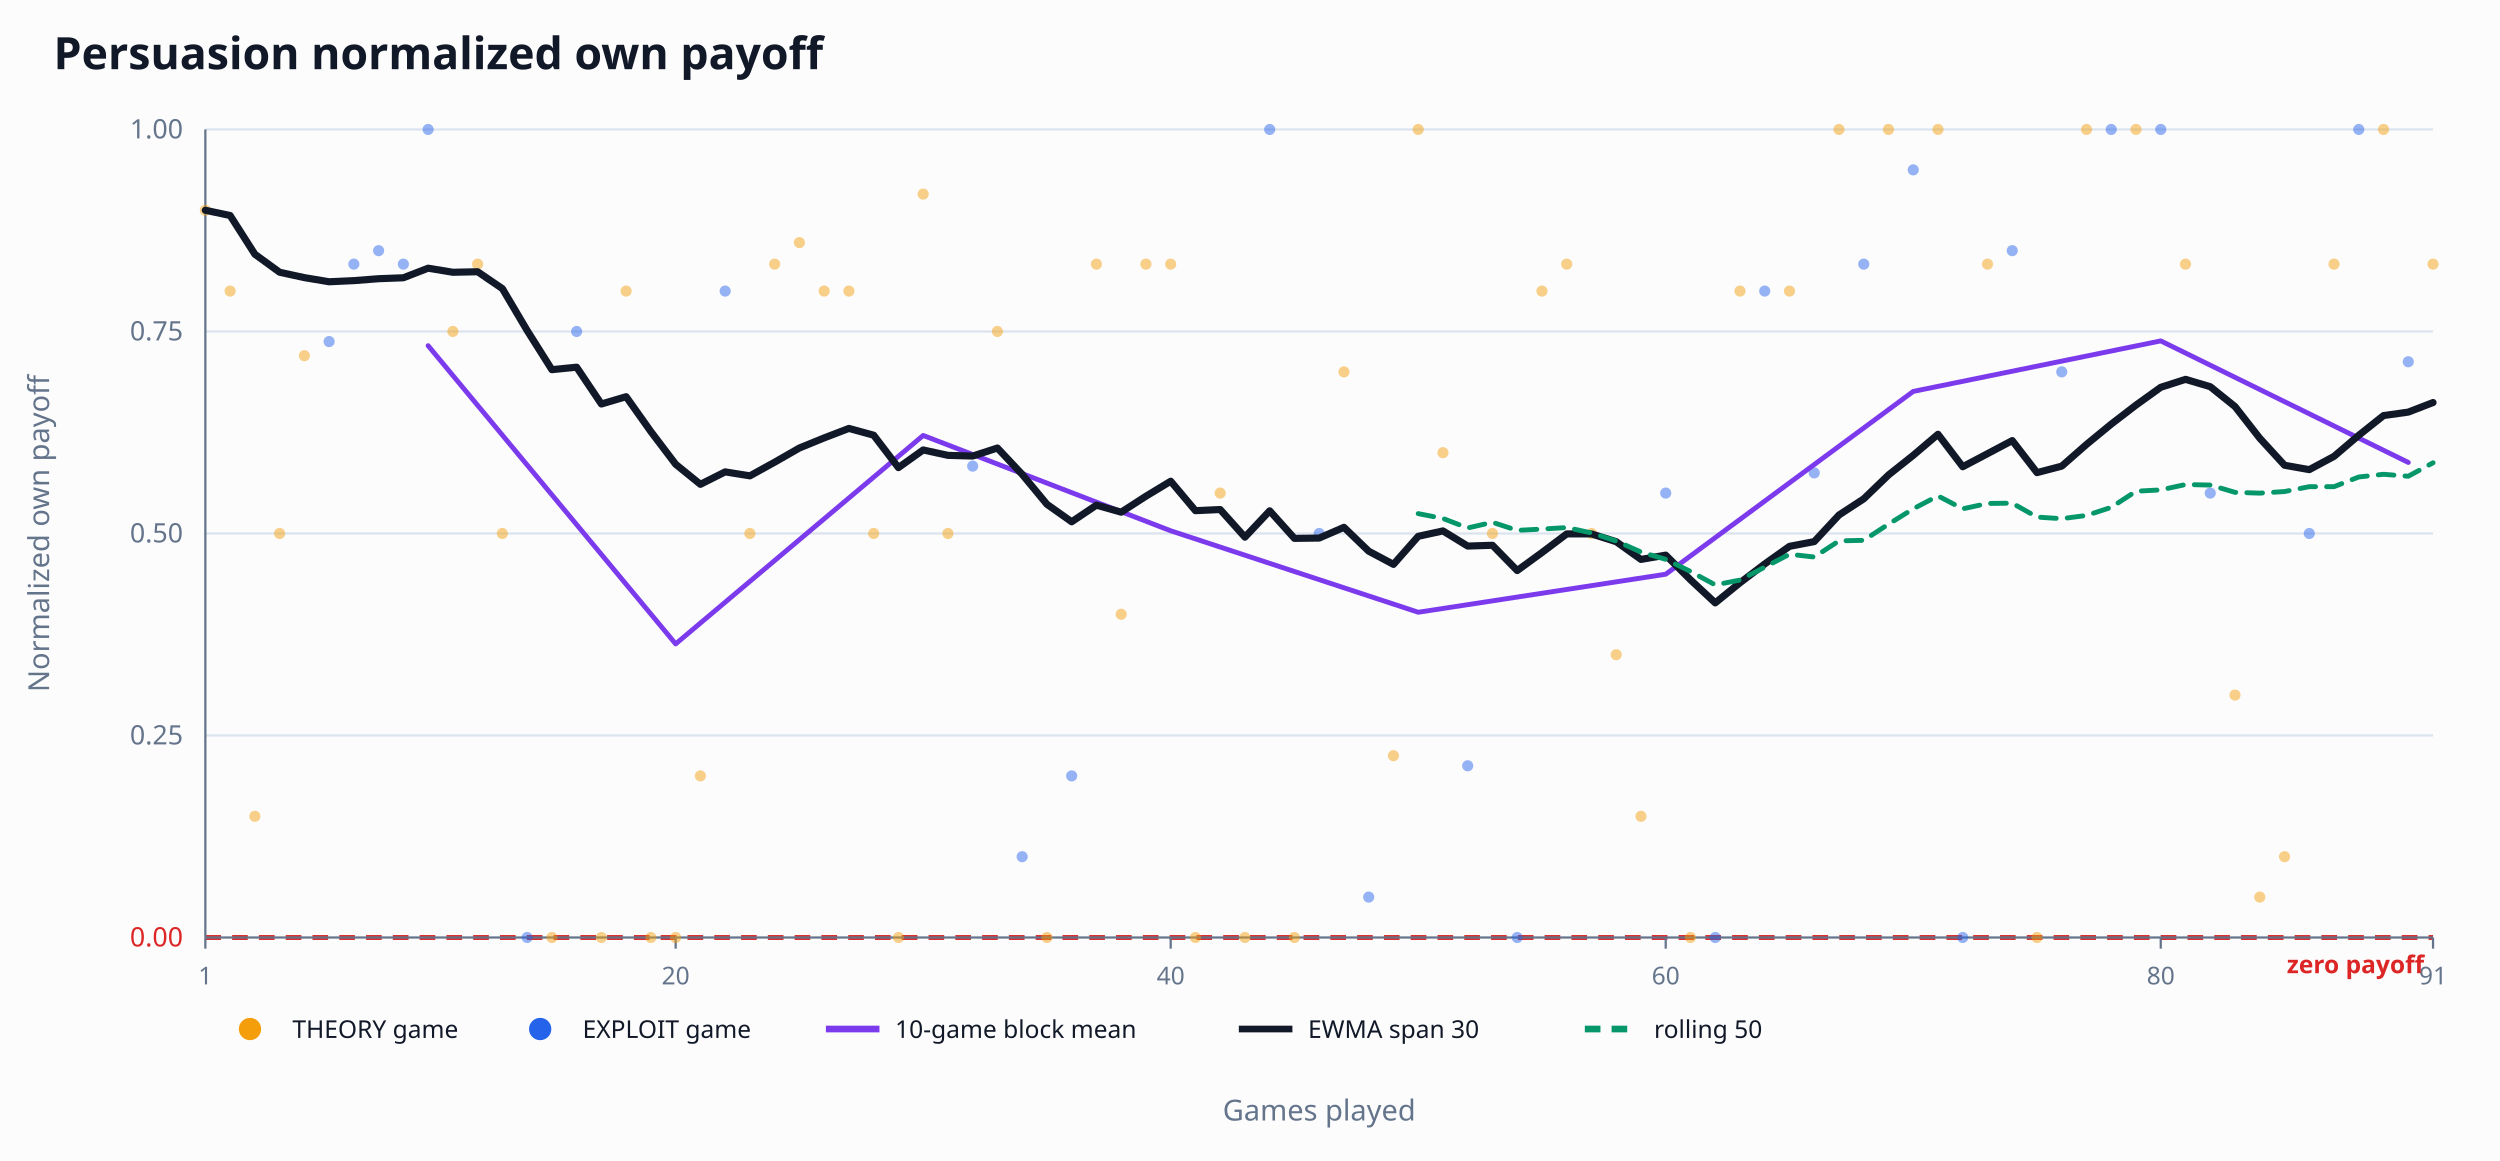
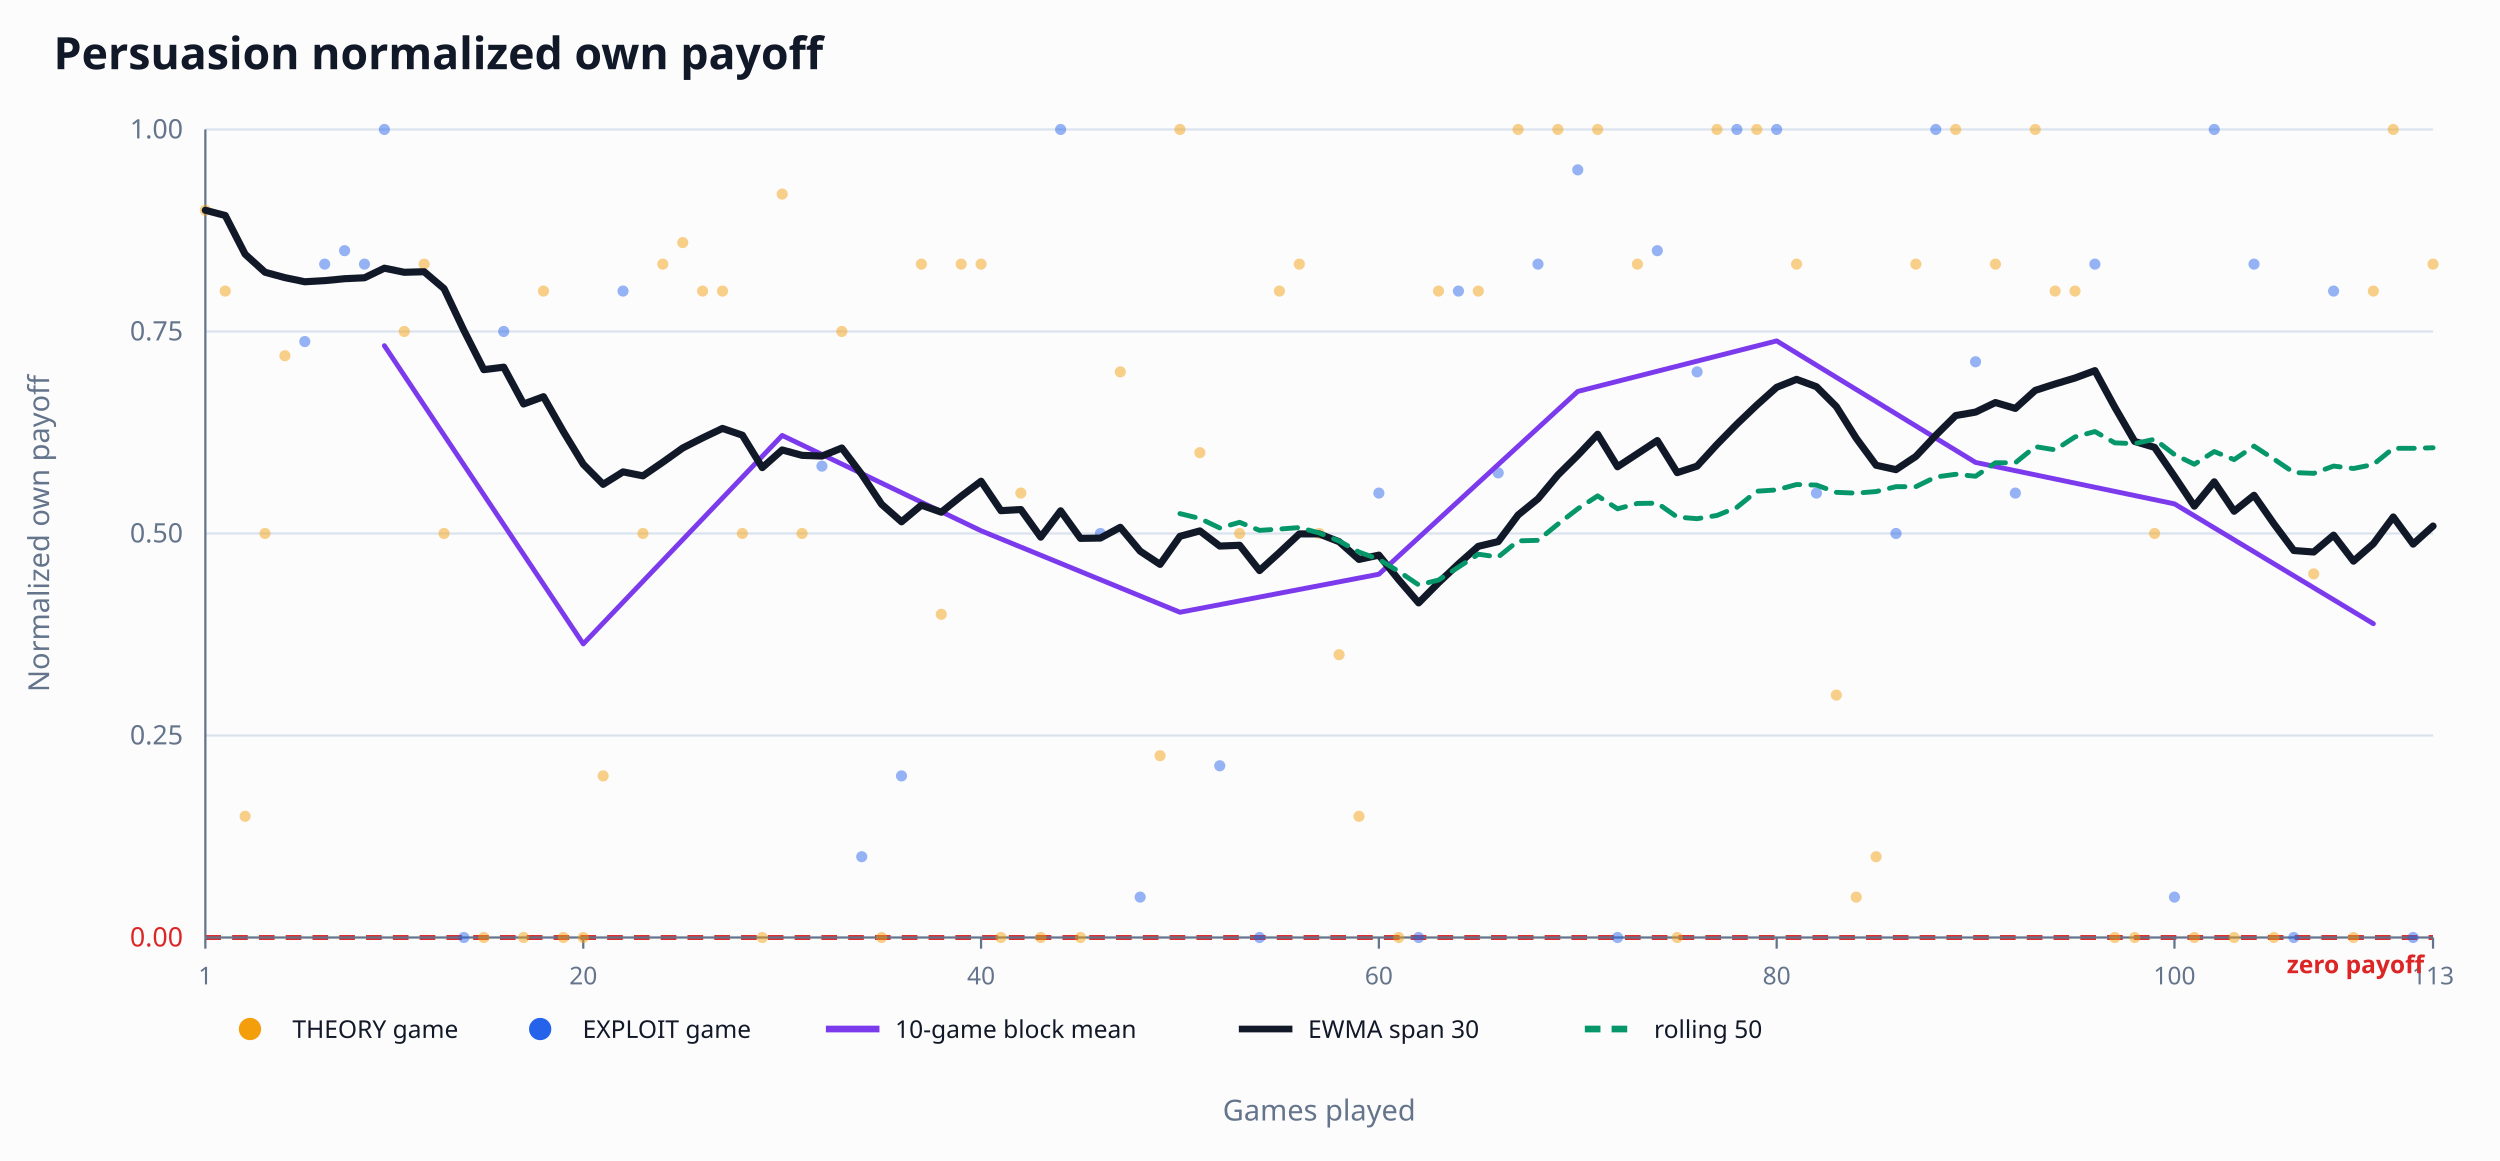
<svg xmlns="http://www.w3.org/2000/svg" width="1120" height="520" viewBox="0 0 1120 520">
  <rect width="100%" height="100%" fill="#fcfcfd" />
  <text x="24" y="31" font-family="system-ui,sans-serif" font-size="20" font-weight="700" fill="#111827">Persuasion normalized own payoff</text>
  <line x1="92" y1="420.00" x2="1090" y2="420.00" stroke="#dc2626" stroke-width="2.2" stroke-dasharray="7,5" />
  <text x="82" y="424.00" text-anchor="end" font-family="system-ui,sans-serif" font-size="12" fill="#dc2626">0.00</text>
  <line x1="92" y1="329.50" x2="1090" y2="329.50" stroke="#dbe3ee" stroke-width="1" />
  <text x="82" y="333.50" text-anchor="end" font-family="system-ui,sans-serif" font-size="12" fill="#64748b">0.25</text>
  <line x1="92" y1="239.00" x2="1090" y2="239.00" stroke="#dbe3ee" stroke-width="1" />
  <text x="82" y="243.00" text-anchor="end" font-family="system-ui,sans-serif" font-size="12" fill="#64748b">0.50</text>
  <line x1="92" y1="148.50" x2="1090" y2="148.50" stroke="#dbe3ee" stroke-width="1" />
  <text x="82" y="152.50" text-anchor="end" font-family="system-ui,sans-serif" font-size="12" fill="#64748b">0.75</text>
  <line x1="92" y1="58.00" x2="1090" y2="58.00" stroke="#dbe3ee" stroke-width="1" />
  <text x="82" y="62.00" text-anchor="end" font-family="system-ui,sans-serif" font-size="12" fill="#64748b">1.00</text>
  <line x1="92.00" y1="420" x2="92.00" y2="425" stroke="#64748b" />
  <text x="92.00" y="441" text-anchor="middle" font-family="system-ui,sans-serif" font-size="11" fill="#64748b">1</text>
-   <line x1="302.69" y1="420" x2="302.69" y2="425" stroke="#64748b" />
-   <text x="302.69" y="441" text-anchor="middle" font-family="system-ui,sans-serif" font-size="11" fill="#64748b">20</text>
-   <line x1="524.47" y1="420" x2="524.47" y2="425" stroke="#64748b" />
-   <text x="524.47" y="441" text-anchor="middle" font-family="system-ui,sans-serif" font-size="11" fill="#64748b">40</text>
-   <line x1="746.24" y1="420" x2="746.24" y2="425" stroke="#64748b" />
-   <text x="746.24" y="441" text-anchor="middle" font-family="system-ui,sans-serif" font-size="11" fill="#64748b">60</text>
-   <line x1="968.02" y1="420" x2="968.02" y2="425" stroke="#64748b" />
-   <text x="968.02" y="441" text-anchor="middle" font-family="system-ui,sans-serif" font-size="11" fill="#64748b">80</text>
+   <line x1="261.30" y1="420" x2="261.30" y2="425" stroke="#64748b" />
+   <text x="261.30" y="441" text-anchor="middle" font-family="system-ui,sans-serif" font-size="11" fill="#64748b">20</text>
+   <line x1="439.52" y1="420" x2="439.52" y2="425" stroke="#64748b" />
+   <text x="439.52" y="441" text-anchor="middle" font-family="system-ui,sans-serif" font-size="11" fill="#64748b">40</text>
+   <line x1="617.73" y1="420" x2="617.73" y2="425" stroke="#64748b" />
+   <text x="617.73" y="441" text-anchor="middle" font-family="system-ui,sans-serif" font-size="11" fill="#64748b">60</text>
+   <line x1="795.95" y1="420" x2="795.95" y2="425" stroke="#64748b" />
+   <text x="795.95" y="441" text-anchor="middle" font-family="system-ui,sans-serif" font-size="11" fill="#64748b">80</text>
+   <line x1="974.16" y1="420" x2="974.16" y2="425" stroke="#64748b" />
+   <text x="974.16" y="441" text-anchor="middle" font-family="system-ui,sans-serif" font-size="11" fill="#64748b">100</text>
  <line x1="1090.00" y1="420" x2="1090.00" y2="425" stroke="#64748b" />
-   <text x="1090.00" y="441" text-anchor="middle" font-family="system-ui,sans-serif" font-size="11" fill="#64748b">91</text>
+   <text x="1090.00" y="441" text-anchor="middle" font-family="system-ui,sans-serif" font-size="11" fill="#64748b">113</text>
  <line x1="92" y1="58" x2="92" y2="420" stroke="#64748b" />
  <line x1="92" y1="420" x2="1090" y2="420" stroke="#64748b" />
  <text x="591.00" y="502" text-anchor="middle" font-family="system-ui,sans-serif" font-size="13" fill="#64748b">Games played</text>
  <text x="22" y="239.00" text-anchor="middle" transform="rotate(-90 22 239.00)" font-family="system-ui,sans-serif" font-size="13" fill="#64748b">Normalized own payoff</text>
  <text x="1086" y="436.00" text-anchor="end" font-family="system-ui,sans-serif" font-size="11" font-weight="700" fill="#dc2626">zero payoff</text>
  <circle cx="92.00" cy="94.20" r="2.5" fill="#f59e0b" opacity="0.48" />
-   <circle cx="103.09" cy="130.40" r="2.5" fill="#f59e0b" opacity="0.48" />
-   <circle cx="114.18" cy="365.70" r="2.5" fill="#f59e0b" opacity="0.48" />
-   <circle cx="125.27" cy="239.00" r="2.5" fill="#f59e0b" opacity="0.48" />
-   <circle cx="136.36" cy="159.36" r="2.5" fill="#f59e0b" opacity="0.48" />
-   <circle cx="147.44" cy="153.02" r="2.5" fill="#2563eb" opacity="0.48" />
-   <circle cx="158.53" cy="118.33" r="2.5" fill="#2563eb" opacity="0.48" />
-   <circle cx="169.62" cy="112.30" r="2.5" fill="#2563eb" opacity="0.48" />
-   <circle cx="180.71" cy="118.33" r="2.5" fill="#2563eb" opacity="0.48" />
-   <circle cx="191.80" cy="58.00" r="2.5" fill="#2563eb" opacity="0.48" />
-   <circle cx="202.89" cy="148.50" r="2.5" fill="#f59e0b" opacity="0.48" />
-   <circle cx="213.98" cy="118.33" r="2.5" fill="#f59e0b" opacity="0.48" />
-   <circle cx="225.07" cy="239.00" r="2.5" fill="#f59e0b" opacity="0.48" />
-   <circle cx="236.16" cy="420.00" r="2.5" fill="#2563eb" opacity="0.48" />
-   <circle cx="247.24" cy="420.00" r="2.5" fill="#f59e0b" opacity="0.48" />
-   <circle cx="258.33" cy="148.50" r="2.5" fill="#2563eb" opacity="0.48" />
-   <circle cx="269.42" cy="420.00" r="2.5" fill="#f59e0b" opacity="0.48" />
-   <circle cx="280.51" cy="130.40" r="2.5" fill="#f59e0b" opacity="0.48" />
-   <circle cx="291.60" cy="420.00" r="2.5" fill="#f59e0b" opacity="0.48" />
-   <circle cx="302.69" cy="420.00" r="2.5" fill="#f59e0b" opacity="0.48" />
-   <circle cx="313.78" cy="347.60" r="2.5" fill="#f59e0b" opacity="0.48" />
-   <circle cx="324.87" cy="130.40" r="2.5" fill="#2563eb" opacity="0.48" />
-   <circle cx="335.96" cy="239.00" r="2.5" fill="#f59e0b" opacity="0.48" />
-   <circle cx="347.04" cy="118.33" r="2.5" fill="#f59e0b" opacity="0.48" />
-   <circle cx="358.13" cy="108.68" r="2.5" fill="#f59e0b" opacity="0.48" />
-   <circle cx="369.22" cy="130.40" r="2.5" fill="#f59e0b" opacity="0.48" />
-   <circle cx="380.31" cy="130.40" r="2.5" fill="#f59e0b" opacity="0.48" />
-   <circle cx="391.40" cy="239.00" r="2.5" fill="#f59e0b" opacity="0.48" />
-   <circle cx="402.49" cy="420.00" r="2.5" fill="#f59e0b" opacity="0.48" />
-   <circle cx="413.58" cy="86.96" r="2.5" fill="#f59e0b" opacity="0.48" />
-   <circle cx="424.67" cy="239.00" r="2.5" fill="#f59e0b" opacity="0.48" />
-   <circle cx="435.76" cy="208.83" r="2.5" fill="#2563eb" opacity="0.48" />
-   <circle cx="446.84" cy="148.50" r="2.5" fill="#f59e0b" opacity="0.48" />
-   <circle cx="457.93" cy="383.80" r="2.5" fill="#2563eb" opacity="0.48" />
-   <circle cx="469.02" cy="420.00" r="2.5" fill="#f59e0b" opacity="0.48" />
-   <circle cx="480.11" cy="347.60" r="2.5" fill="#2563eb" opacity="0.48" />
-   <circle cx="491.20" cy="118.33" r="2.5" fill="#f59e0b" opacity="0.48" />
-   <circle cx="502.29" cy="275.20" r="2.5" fill="#f59e0b" opacity="0.48" />
-   <circle cx="513.38" cy="118.33" r="2.5" fill="#f59e0b" opacity="0.48" />
-   <circle cx="524.47" cy="118.33" r="2.5" fill="#f59e0b" opacity="0.48" />
-   <circle cx="535.56" cy="420.00" r="2.5" fill="#f59e0b" opacity="0.48" />
-   <circle cx="546.64" cy="220.90" r="2.5" fill="#f59e0b" opacity="0.48" />
-   <circle cx="557.73" cy="420.00" r="2.5" fill="#f59e0b" opacity="0.48" />
-   <circle cx="568.82" cy="58.00" r="2.5" fill="#2563eb" opacity="0.48" />
-   <circle cx="579.91" cy="420.00" r="2.5" fill="#f59e0b" opacity="0.48" />
-   <circle cx="591.00" cy="239.00" r="2.5" fill="#2563eb" opacity="0.48" />
-   <circle cx="602.09" cy="166.60" r="2.5" fill="#f59e0b" opacity="0.48" />
-   <circle cx="613.18" cy="401.90" r="2.5" fill="#2563eb" opacity="0.48" />
-   <circle cx="624.27" cy="338.55" r="2.5" fill="#f59e0b" opacity="0.48" />
-   <circle cx="635.36" cy="58.00" r="2.5" fill="#f59e0b" opacity="0.48" />
-   <circle cx="646.44" cy="202.80" r="2.5" fill="#f59e0b" opacity="0.48" />
-   <circle cx="657.53" cy="343.07" r="2.5" fill="#2563eb" opacity="0.48" />
-   <circle cx="668.62" cy="239.00" r="2.5" fill="#f59e0b" opacity="0.48" />
-   <circle cx="679.71" cy="420.00" r="2.5" fill="#2563eb" opacity="0.48" />
-   <circle cx="690.80" cy="130.40" r="2.5" fill="#f59e0b" opacity="0.48" />
-   <circle cx="701.89" cy="118.33" r="2.5" fill="#f59e0b" opacity="0.48" />
-   <circle cx="712.98" cy="239.00" r="2.5" fill="#f59e0b" opacity="0.48" />
-   <circle cx="724.07" cy="293.30" r="2.5" fill="#f59e0b" opacity="0.48" />
-   <circle cx="735.16" cy="365.70" r="2.5" fill="#f59e0b" opacity="0.48" />
-   <circle cx="746.24" cy="220.90" r="2.5" fill="#2563eb" opacity="0.48" />
-   <circle cx="757.33" cy="420.00" r="2.5" fill="#f59e0b" opacity="0.48" />
-   <circle cx="768.42" cy="420.00" r="2.5" fill="#2563eb" opacity="0.48" />
-   <circle cx="779.51" cy="130.40" r="2.5" fill="#f59e0b" opacity="0.48" />
-   <circle cx="790.60" cy="130.40" r="2.5" fill="#2563eb" opacity="0.48" />
-   <circle cx="801.69" cy="130.40" r="2.5" fill="#f59e0b" opacity="0.48" />
-   <circle cx="812.78" cy="211.85" r="2.5" fill="#2563eb" opacity="0.48" />
-   <circle cx="823.87" cy="58.00" r="2.5" fill="#f59e0b" opacity="0.48" />
-   <circle cx="834.96" cy="118.33" r="2.5" fill="#2563eb" opacity="0.48" />
-   <circle cx="846.04" cy="58.00" r="2.5" fill="#f59e0b" opacity="0.48" />
-   <circle cx="857.13" cy="76.10" r="2.5" fill="#2563eb" opacity="0.48" />
-   <circle cx="868.22" cy="58.00" r="2.5" fill="#f59e0b" opacity="0.48" />
-   <circle cx="879.31" cy="420.00" r="2.5" fill="#2563eb" opacity="0.48" />
-   <circle cx="890.40" cy="118.33" r="2.5" fill="#f59e0b" opacity="0.48" />
-   <circle cx="901.49" cy="112.30" r="2.5" fill="#2563eb" opacity="0.48" />
-   <circle cx="912.58" cy="420.00" r="2.5" fill="#f59e0b" opacity="0.48" />
-   <circle cx="923.67" cy="166.60" r="2.5" fill="#2563eb" opacity="0.48" />
-   <circle cx="934.76" cy="58.00" r="2.5" fill="#f59e0b" opacity="0.48" />
-   <circle cx="945.84" cy="58.00" r="2.5" fill="#2563eb" opacity="0.48" />
-   <circle cx="956.93" cy="58.00" r="2.5" fill="#f59e0b" opacity="0.48" />
-   <circle cx="968.02" cy="58.00" r="2.5" fill="#2563eb" opacity="0.48" />
-   <circle cx="979.11" cy="118.33" r="2.5" fill="#f59e0b" opacity="0.48" />
-   <circle cx="990.20" cy="220.90" r="2.5" fill="#2563eb" opacity="0.48" />
-   <circle cx="1001.29" cy="311.40" r="2.5" fill="#f59e0b" opacity="0.48" />
-   <circle cx="1012.38" cy="401.90" r="2.5" fill="#f59e0b" opacity="0.48" />
-   <circle cx="1023.47" cy="383.80" r="2.5" fill="#f59e0b" opacity="0.48" />
-   <circle cx="1034.56" cy="239.00" r="2.5" fill="#2563eb" opacity="0.48" />
-   <circle cx="1045.64" cy="118.33" r="2.5" fill="#f59e0b" opacity="0.48" />
-   <circle cx="1056.73" cy="58.00" r="2.5" fill="#2563eb" opacity="0.48" />
-   <circle cx="1067.82" cy="58.00" r="2.5" fill="#f59e0b" opacity="0.48" />
-   <circle cx="1078.91" cy="162.07" r="2.5" fill="#2563eb" opacity="0.48" />
+   <circle cx="100.91" cy="130.40" r="2.5" fill="#f59e0b" opacity="0.48" />
+   <circle cx="109.82" cy="365.70" r="2.5" fill="#f59e0b" opacity="0.48" />
+   <circle cx="118.73" cy="239.00" r="2.5" fill="#f59e0b" opacity="0.48" />
+   <circle cx="127.64" cy="159.36" r="2.5" fill="#f59e0b" opacity="0.48" />
+   <circle cx="136.55" cy="153.02" r="2.5" fill="#2563eb" opacity="0.48" />
+   <circle cx="145.46" cy="118.33" r="2.5" fill="#2563eb" opacity="0.48" />
+   <circle cx="154.38" cy="112.30" r="2.5" fill="#2563eb" opacity="0.48" />
+   <circle cx="163.29" cy="118.33" r="2.5" fill="#2563eb" opacity="0.48" />
+   <circle cx="172.20" cy="58.00" r="2.5" fill="#2563eb" opacity="0.48" />
+   <circle cx="181.11" cy="148.50" r="2.5" fill="#f59e0b" opacity="0.48" />
+   <circle cx="190.02" cy="118.33" r="2.5" fill="#f59e0b" opacity="0.48" />
+   <circle cx="198.93" cy="239.00" r="2.5" fill="#f59e0b" opacity="0.48" />
+   <circle cx="207.84" cy="420.00" r="2.5" fill="#2563eb" opacity="0.48" />
+   <circle cx="216.75" cy="420.00" r="2.5" fill="#f59e0b" opacity="0.48" />
+   <circle cx="225.66" cy="148.50" r="2.5" fill="#2563eb" opacity="0.48" />
+   <circle cx="234.57" cy="420.00" r="2.5" fill="#f59e0b" opacity="0.48" />
+   <circle cx="243.48" cy="130.40" r="2.5" fill="#f59e0b" opacity="0.48" />
+   <circle cx="252.39" cy="420.00" r="2.5" fill="#f59e0b" opacity="0.48" />
+   <circle cx="261.30" cy="420.00" r="2.5" fill="#f59e0b" opacity="0.48" />
+   <circle cx="270.21" cy="347.60" r="2.5" fill="#f59e0b" opacity="0.48" />
+   <circle cx="279.12" cy="130.40" r="2.5" fill="#2563eb" opacity="0.48" />
+   <circle cx="288.04" cy="239.00" r="2.5" fill="#f59e0b" opacity="0.48" />
+   <circle cx="296.95" cy="118.33" r="2.5" fill="#f59e0b" opacity="0.48" />
+   <circle cx="305.86" cy="108.68" r="2.5" fill="#f59e0b" opacity="0.48" />
+   <circle cx="314.77" cy="130.40" r="2.5" fill="#f59e0b" opacity="0.48" />
+   <circle cx="323.68" cy="130.40" r="2.5" fill="#f59e0b" opacity="0.48" />
+   <circle cx="332.59" cy="239.00" r="2.5" fill="#f59e0b" opacity="0.48" />
+   <circle cx="341.50" cy="420.00" r="2.5" fill="#f59e0b" opacity="0.48" />
+   <circle cx="350.41" cy="86.96" r="2.5" fill="#f59e0b" opacity="0.48" />
+   <circle cx="359.32" cy="239.00" r="2.5" fill="#f59e0b" opacity="0.48" />
+   <circle cx="368.23" cy="208.83" r="2.5" fill="#2563eb" opacity="0.48" />
+   <circle cx="377.14" cy="148.50" r="2.5" fill="#f59e0b" opacity="0.48" />
+   <circle cx="386.05" cy="383.80" r="2.5" fill="#2563eb" opacity="0.48" />
+   <circle cx="394.96" cy="420.00" r="2.5" fill="#f59e0b" opacity="0.48" />
+   <circle cx="403.88" cy="347.60" r="2.5" fill="#2563eb" opacity="0.48" />
+   <circle cx="412.79" cy="118.33" r="2.5" fill="#f59e0b" opacity="0.48" />
+   <circle cx="421.70" cy="275.20" r="2.5" fill="#f59e0b" opacity="0.48" />
+   <circle cx="430.61" cy="118.33" r="2.5" fill="#f59e0b" opacity="0.48" />
+   <circle cx="439.52" cy="118.33" r="2.5" fill="#f59e0b" opacity="0.48" />
+   <circle cx="448.43" cy="420.00" r="2.5" fill="#f59e0b" opacity="0.48" />
+   <circle cx="457.34" cy="220.90" r="2.5" fill="#f59e0b" opacity="0.48" />
+   <circle cx="466.25" cy="420.00" r="2.5" fill="#f59e0b" opacity="0.48" />
+   <circle cx="475.16" cy="58.00" r="2.5" fill="#2563eb" opacity="0.48" />
+   <circle cx="484.07" cy="420.00" r="2.5" fill="#f59e0b" opacity="0.48" />
+   <circle cx="492.98" cy="239.00" r="2.5" fill="#2563eb" opacity="0.48" />
+   <circle cx="501.89" cy="166.60" r="2.5" fill="#f59e0b" opacity="0.48" />
+   <circle cx="510.80" cy="401.90" r="2.5" fill="#2563eb" opacity="0.48" />
+   <circle cx="519.71" cy="338.55" r="2.5" fill="#f59e0b" opacity="0.48" />
+   <circle cx="528.62" cy="58.00" r="2.5" fill="#f59e0b" opacity="0.48" />
+   <circle cx="537.54" cy="202.80" r="2.5" fill="#f59e0b" opacity="0.48" />
+   <circle cx="546.45" cy="343.07" r="2.5" fill="#2563eb" opacity="0.48" />
+   <circle cx="555.36" cy="239.00" r="2.5" fill="#f59e0b" opacity="0.48" />
+   <circle cx="564.27" cy="420.00" r="2.5" fill="#2563eb" opacity="0.48" />
+   <circle cx="573.18" cy="130.40" r="2.5" fill="#f59e0b" opacity="0.48" />
+   <circle cx="582.09" cy="118.33" r="2.5" fill="#f59e0b" opacity="0.48" />
+   <circle cx="591.00" cy="239.00" r="2.5" fill="#f59e0b" opacity="0.48" />
+   <circle cx="599.91" cy="293.30" r="2.5" fill="#f59e0b" opacity="0.48" />
+   <circle cx="608.82" cy="365.70" r="2.5" fill="#f59e0b" opacity="0.48" />
+   <circle cx="617.73" cy="220.90" r="2.5" fill="#2563eb" opacity="0.48" />
+   <circle cx="626.64" cy="420.00" r="2.5" fill="#f59e0b" opacity="0.48" />
+   <circle cx="635.55" cy="420.00" r="2.5" fill="#2563eb" opacity="0.48" />
+   <circle cx="644.46" cy="130.40" r="2.5" fill="#f59e0b" opacity="0.48" />
+   <circle cx="653.38" cy="130.40" r="2.5" fill="#2563eb" opacity="0.48" />
+   <circle cx="662.29" cy="130.40" r="2.5" fill="#f59e0b" opacity="0.48" />
+   <circle cx="671.20" cy="211.85" r="2.5" fill="#2563eb" opacity="0.48" />
+   <circle cx="680.11" cy="58.00" r="2.5" fill="#f59e0b" opacity="0.48" />
+   <circle cx="689.02" cy="118.33" r="2.5" fill="#2563eb" opacity="0.48" />
+   <circle cx="697.93" cy="58.00" r="2.5" fill="#f59e0b" opacity="0.48" />
+   <circle cx="706.84" cy="76.10" r="2.5" fill="#2563eb" opacity="0.48" />
+   <circle cx="715.75" cy="58.00" r="2.5" fill="#f59e0b" opacity="0.48" />
+   <circle cx="724.66" cy="420.00" r="2.5" fill="#2563eb" opacity="0.48" />
+   <circle cx="733.57" cy="118.33" r="2.5" fill="#f59e0b" opacity="0.48" />
+   <circle cx="742.48" cy="112.30" r="2.5" fill="#2563eb" opacity="0.48" />
+   <circle cx="751.39" cy="420.00" r="2.5" fill="#f59e0b" opacity="0.48" />
+   <circle cx="760.30" cy="166.60" r="2.5" fill="#2563eb" opacity="0.48" />
+   <circle cx="769.21" cy="58.00" r="2.5" fill="#f59e0b" opacity="0.48" />
+   <circle cx="778.12" cy="58.00" r="2.5" fill="#2563eb" opacity="0.48" />
+   <circle cx="787.04" cy="58.00" r="2.5" fill="#f59e0b" opacity="0.48" />
+   <circle cx="795.95" cy="58.00" r="2.5" fill="#2563eb" opacity="0.48" />
+   <circle cx="804.86" cy="118.33" r="2.5" fill="#f59e0b" opacity="0.48" />
+   <circle cx="813.77" cy="220.90" r="2.5" fill="#2563eb" opacity="0.48" />
+   <circle cx="822.68" cy="311.40" r="2.5" fill="#f59e0b" opacity="0.48" />
+   <circle cx="831.59" cy="401.90" r="2.5" fill="#f59e0b" opacity="0.48" />
+   <circle cx="840.50" cy="383.80" r="2.5" fill="#f59e0b" opacity="0.48" />
+   <circle cx="849.41" cy="239.00" r="2.5" fill="#2563eb" opacity="0.48" />
+   <circle cx="858.32" cy="118.33" r="2.5" fill="#f59e0b" opacity="0.48" />
+   <circle cx="867.23" cy="58.00" r="2.5" fill="#2563eb" opacity="0.48" />
+   <circle cx="876.14" cy="58.00" r="2.5" fill="#f59e0b" opacity="0.48" />
+   <circle cx="885.05" cy="162.07" r="2.5" fill="#2563eb" opacity="0.48" />
+   <circle cx="893.96" cy="118.33" r="2.5" fill="#f59e0b" opacity="0.48" />
+   <circle cx="902.88" cy="220.90" r="2.5" fill="#2563eb" opacity="0.48" />
+   <circle cx="911.79" cy="58.00" r="2.5" fill="#f59e0b" opacity="0.48" />
+   <circle cx="920.70" cy="130.40" r="2.5" fill="#f59e0b" opacity="0.48" />
+   <circle cx="929.61" cy="130.40" r="2.5" fill="#f59e0b" opacity="0.48" />
+   <circle cx="938.52" cy="118.33" r="2.5" fill="#2563eb" opacity="0.48" />
+   <circle cx="947.43" cy="420.00" r="2.5" fill="#f59e0b" opacity="0.48" />
+   <circle cx="956.34" cy="420.00" r="2.5" fill="#f59e0b" opacity="0.48" />
+   <circle cx="965.25" cy="239.00" r="2.5" fill="#f59e0b" opacity="0.48" />
+   <circle cx="974.16" cy="401.90" r="2.5" fill="#2563eb" opacity="0.48" />
+   <circle cx="983.07" cy="420.00" r="2.5" fill="#f59e0b" opacity="0.48" />
+   <circle cx="991.98" cy="58.00" r="2.5" fill="#2563eb" opacity="0.48" />
+   <circle cx="1000.89" cy="420.00" r="2.5" fill="#f59e0b" opacity="0.48" />
+   <circle cx="1009.80" cy="118.33" r="2.5" fill="#2563eb" opacity="0.48" />
+   <circle cx="1018.71" cy="420.00" r="2.5" fill="#f59e0b" opacity="0.48" />
+   <circle cx="1027.62" cy="420.00" r="2.5" fill="#2563eb" opacity="0.48" />
+   <circle cx="1036.54" cy="257.10" r="2.5" fill="#f59e0b" opacity="0.48" />
+   <circle cx="1045.45" cy="130.40" r="2.5" fill="#2563eb" opacity="0.48" />
+   <circle cx="1054.36" cy="420.00" r="2.5" fill="#f59e0b" opacity="0.48" />
+   <circle cx="1063.27" cy="130.40" r="2.5" fill="#f59e0b" opacity="0.48" />
+   <circle cx="1072.18" cy="58.00" r="2.5" fill="#f59e0b" opacity="0.48" />
+   <circle cx="1081.09" cy="420.00" r="2.5" fill="#2563eb" opacity="0.48" />
  <circle cx="1090.00" cy="118.33" r="2.5" fill="#f59e0b" opacity="0.48" />
-   <polyline points="191.80,154.87 302.69,288.47 413.58,195.08 524.47,237.79 635.36,274.29 746.24,257.25 857.13,175.35 968.02,152.72 1078.91,207.17" fill="none" stroke="#7c3aed" stroke-width="2.2" stroke-linejoin="round" stroke-linecap="round" />
-   <polyline points="92.00,94.20 103.09,96.54 114.18,113.90 125.27,121.97 136.36,124.38 147.44,126.23 158.53,125.72 169.62,124.86 180.71,124.44 191.80,120.15 202.89,121.98 213.98,121.74 225.07,129.31 236.16,148.06 247.24,165.61 258.33,164.50 269.42,180.99 280.51,177.72 291.60,193.35 302.69,207.98 313.78,216.98 324.87,211.40 335.96,213.18 347.04,207.06 358.13,200.71 369.22,196.18 380.31,191.93 391.40,194.97 402.49,209.49 413.58,201.58 424.67,204.00 435.76,204.31 446.84,200.71 457.93,212.52 469.02,225.91 480.11,233.76 491.20,226.31 502.29,229.46 513.38,222.30 524.47,215.59 535.56,228.78 546.64,228.27 557.73,240.64 568.82,228.85 579.91,241.19 591.00,241.05 602.09,236.24 613.18,246.93 624.27,252.84 635.36,240.27 646.44,237.85 657.53,244.64 668.62,244.28 679.71,255.61 690.80,247.54 701.89,239.20 712.98,239.19 724.07,242.68 735.16,250.62 746.24,248.70 757.33,259.75 768.42,270.09 779.51,261.08 790.60,252.65 801.69,244.76 812.78,242.64 823.87,230.72 834.96,223.47 846.04,212.80 857.13,203.98 868.22,194.56 879.31,209.10 890.40,203.25 901.49,197.38 912.58,211.74 923.67,208.83 934.76,199.10 945.84,190.00 956.93,181.48 968.02,173.51 979.11,169.95 990.20,173.24 1001.29,182.15 1012.38,196.33 1023.47,208.43 1034.56,210.40 1045.64,204.46 1056.73,195.01 1067.82,186.17 1078.91,184.62 1090.00,180.34" fill="none" stroke="#111827" stroke-width="3.2" stroke-linejoin="round" stroke-linecap="round" />
-   <polyline points="635.36,230.10 646.44,232.27 657.53,236.53 668.62,233.99 679.71,237.61 690.80,237.03 701.89,236.34 712.98,238.75 724.07,242.37 735.16,247.32 746.24,250.58 757.33,256.01 768.42,262.04 779.51,259.87 790.60,254.08 801.69,248.29 812.78,249.55 823.87,242.31 834.96,242.07 846.04,234.83 857.13,227.95 868.22,222.16 879.31,227.95 890.40,225.54 901.49,225.42 912.58,231.65 923.67,232.37 934.76,230.92 945.84,227.30 956.93,220.06 968.02,219.48 979.11,217.07 990.20,217.31 1001.29,220.57 1012.38,220.93 1023.47,220.21 1034.56,218.03 1045.64,218.03 1056.73,213.69 1067.82,212.48 1078.91,213.36 1090.00,207.32" fill="none" stroke="#059669" stroke-width="2.2" stroke-linejoin="round" stroke-linecap="round" stroke-dasharray="7,5" />
+   <polyline points="172.20,154.87 261.30,288.47 350.41,195.08 439.52,237.79 528.62,274.29 617.73,257.25 706.84,175.35 795.95,152.72 885.05,207.17 974.16,225.73 1063.27,279.42" fill="none" stroke="#7c3aed" stroke-width="2.2" stroke-linejoin="round" stroke-linecap="round" />
+   <polyline points="92.00,94.20 100.91,96.54 109.82,113.90 118.73,121.97 127.64,124.38 136.55,126.23 145.46,125.72 154.38,124.86 163.29,124.44 172.20,120.15 181.11,121.98 190.02,121.74 198.93,129.31 207.84,148.06 216.75,165.61 225.66,164.50 234.57,180.99 243.48,177.72 252.39,193.35 261.30,207.98 270.21,216.98 279.12,211.40 288.04,213.18 296.95,207.06 305.86,200.71 314.77,196.18 323.68,191.93 332.59,194.97 341.50,209.49 350.41,201.58 359.32,204.00 368.23,204.31 377.14,200.71 386.05,212.52 394.96,225.91 403.88,233.76 412.79,226.31 421.70,229.46 430.61,222.30 439.52,215.59 448.43,228.78 457.34,228.27 466.25,240.64 475.16,228.85 484.07,241.19 492.98,241.05 501.89,236.24 510.80,246.93 519.71,252.84 528.62,240.27 537.54,237.85 546.45,244.64 555.36,244.28 564.27,255.61 573.18,247.54 582.09,239.20 591.00,239.19 599.91,242.68 608.82,250.62 617.73,248.70 626.64,259.75 635.55,270.09 644.46,261.08 653.38,252.65 662.29,244.76 671.20,242.64 680.11,230.72 689.02,223.47 697.93,212.80 706.84,203.98 715.75,194.56 724.66,209.10 733.57,203.25 742.48,197.38 751.39,211.74 760.30,208.83 769.21,199.10 778.12,190.00 787.04,181.48 795.95,173.51 804.86,169.95 813.77,173.24 822.68,182.15 831.59,196.33 840.50,208.43 849.41,210.40 858.32,204.46 867.23,195.01 876.14,186.17 885.05,184.62 893.96,180.34 902.88,182.96 911.79,174.89 920.70,172.02 929.61,169.34 938.52,166.05 947.43,182.43 956.34,197.76 965.25,200.42 974.16,213.42 983.07,226.75 991.98,215.86 1000.89,229.03 1009.80,221.89 1018.71,234.67 1027.62,246.63 1036.54,247.30 1045.45,239.76 1054.36,251.39 1063.27,243.58 1072.18,231.61 1081.09,243.76 1090.00,235.67" fill="none" stroke="#111827" stroke-width="3.2" stroke-linejoin="round" stroke-linecap="round" />
+   <polyline points="528.62,230.10 537.54,232.27 546.45,236.53 555.36,233.99 564.27,237.61 573.18,237.03 582.09,236.34 591.00,238.75 599.91,242.37 608.82,247.32 617.73,250.58 626.64,256.01 635.55,262.04 644.46,259.87 653.38,254.08 662.29,248.29 671.20,249.55 680.11,242.31 689.02,242.07 697.93,234.83 706.84,227.95 715.75,222.16 724.66,227.95 733.57,225.54 742.48,225.42 751.39,231.65 760.30,232.37 769.21,230.92 778.12,227.30 787.04,220.06 795.95,219.48 804.86,217.07 813.77,217.31 822.68,220.57 831.59,220.93 840.50,220.21 849.41,218.03 858.32,218.03 867.23,213.69 876.14,212.48 885.05,213.36 893.96,207.32 902.88,207.32 911.79,200.08 920.70,201.53 929.61,195.74 938.52,193.33 947.43,198.40 956.34,198.76 965.25,196.77 974.16,203.64 983.07,207.99 991.98,202.29 1000.89,205.91 1009.80,199.87 1018.71,205.67 1027.62,211.70 1036.54,212.06 1045.45,208.80 1054.36,209.89 1063.27,208.08 1072.18,200.84 1081.09,200.84 1090.00,200.60" fill="none" stroke="#059669" stroke-width="2.2" stroke-linejoin="round" stroke-linecap="round" stroke-dasharray="7,5" />
  <circle cx="112" cy="461" r="5" fill="#f59e0b" />
  <text x="131" y="465" font-family="system-ui,sans-serif" font-size="11" fill="#111827">THEORY game</text>
  <circle cx="242" cy="461" r="5" fill="#2563eb" />
  <text x="261" y="465" font-family="system-ui,sans-serif" font-size="11" fill="#111827">EXPLOIT game</text>
  <line x1="370" y1="461" x2="394" y2="461" stroke="#7c3aed" stroke-width="3" />
  <text x="401" y="465" font-family="system-ui,sans-serif" font-size="11" fill="#111827">10-game block mean</text>
  <line x1="555" y1="461" x2="579" y2="461" stroke="#111827" stroke-width="3" />
  <text x="586" y="465" font-family="system-ui,sans-serif" font-size="11" fill="#111827">EWMA span 30</text>
  <line x1="710" y1="461" x2="734" y2="461" stroke="#059669" stroke-width="3" stroke-dasharray="7,5" />
  <text x="741" y="465" font-family="system-ui,sans-serif" font-size="11" fill="#111827">rolling 50</text>
</svg>
